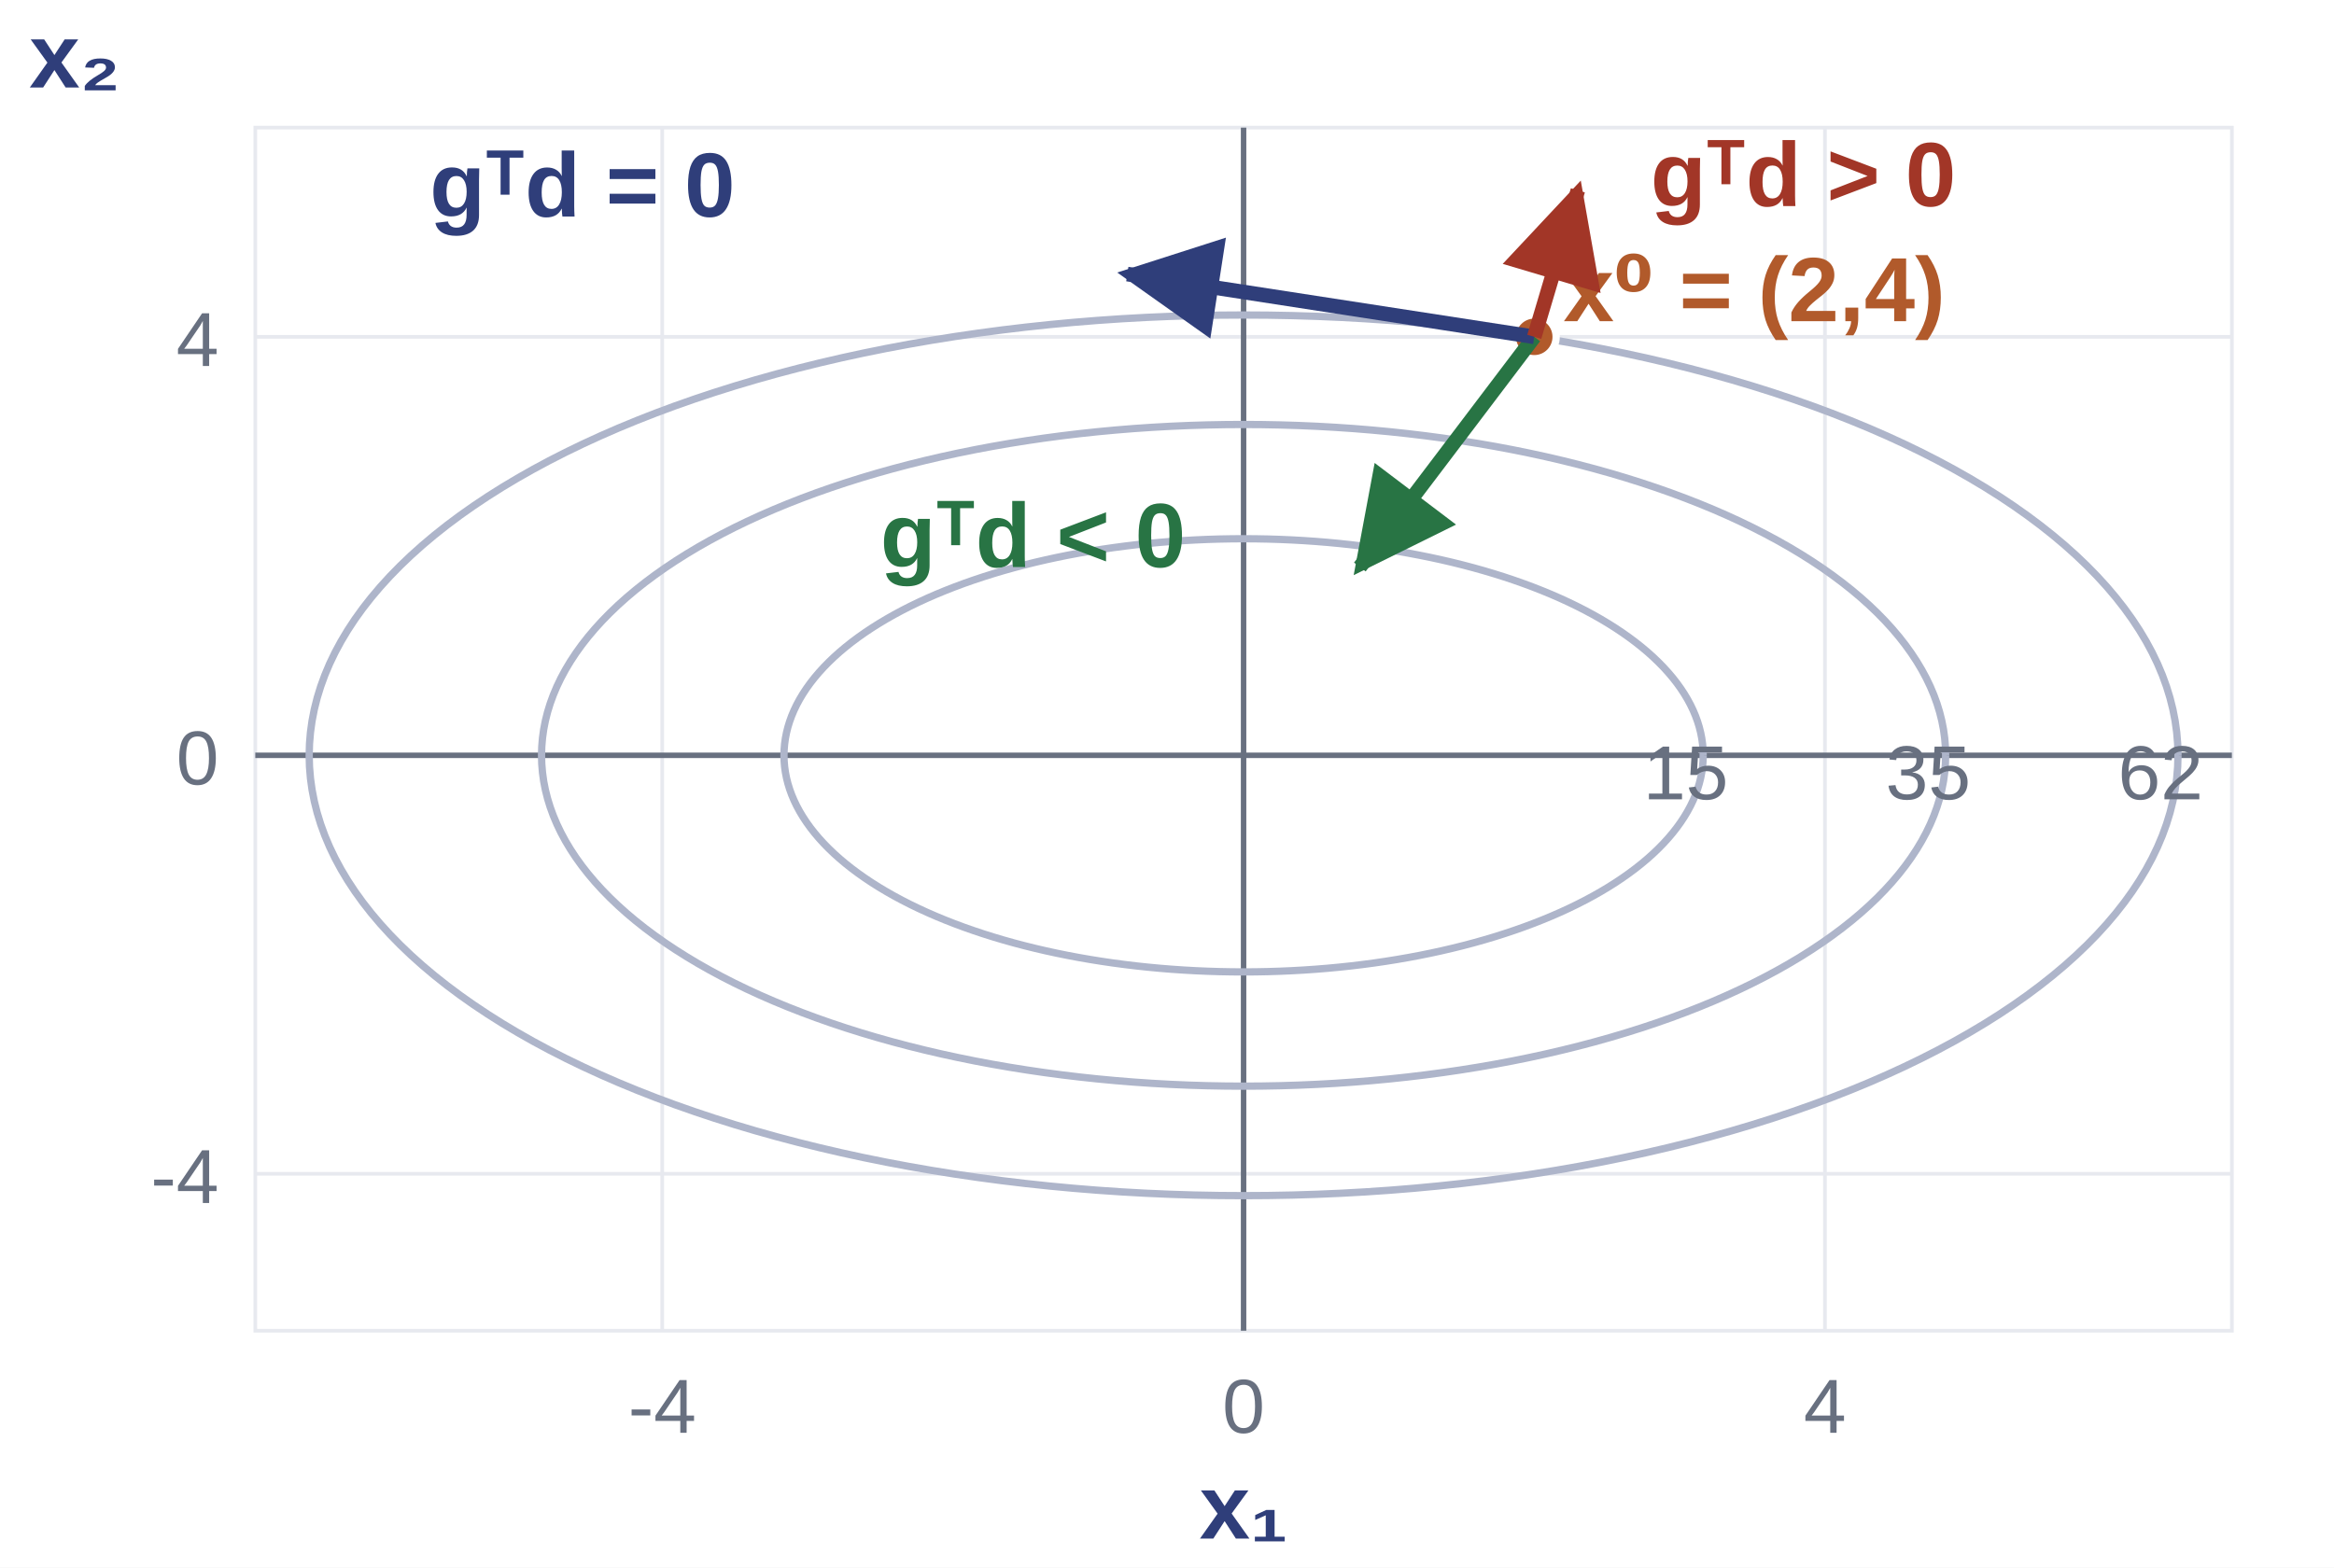
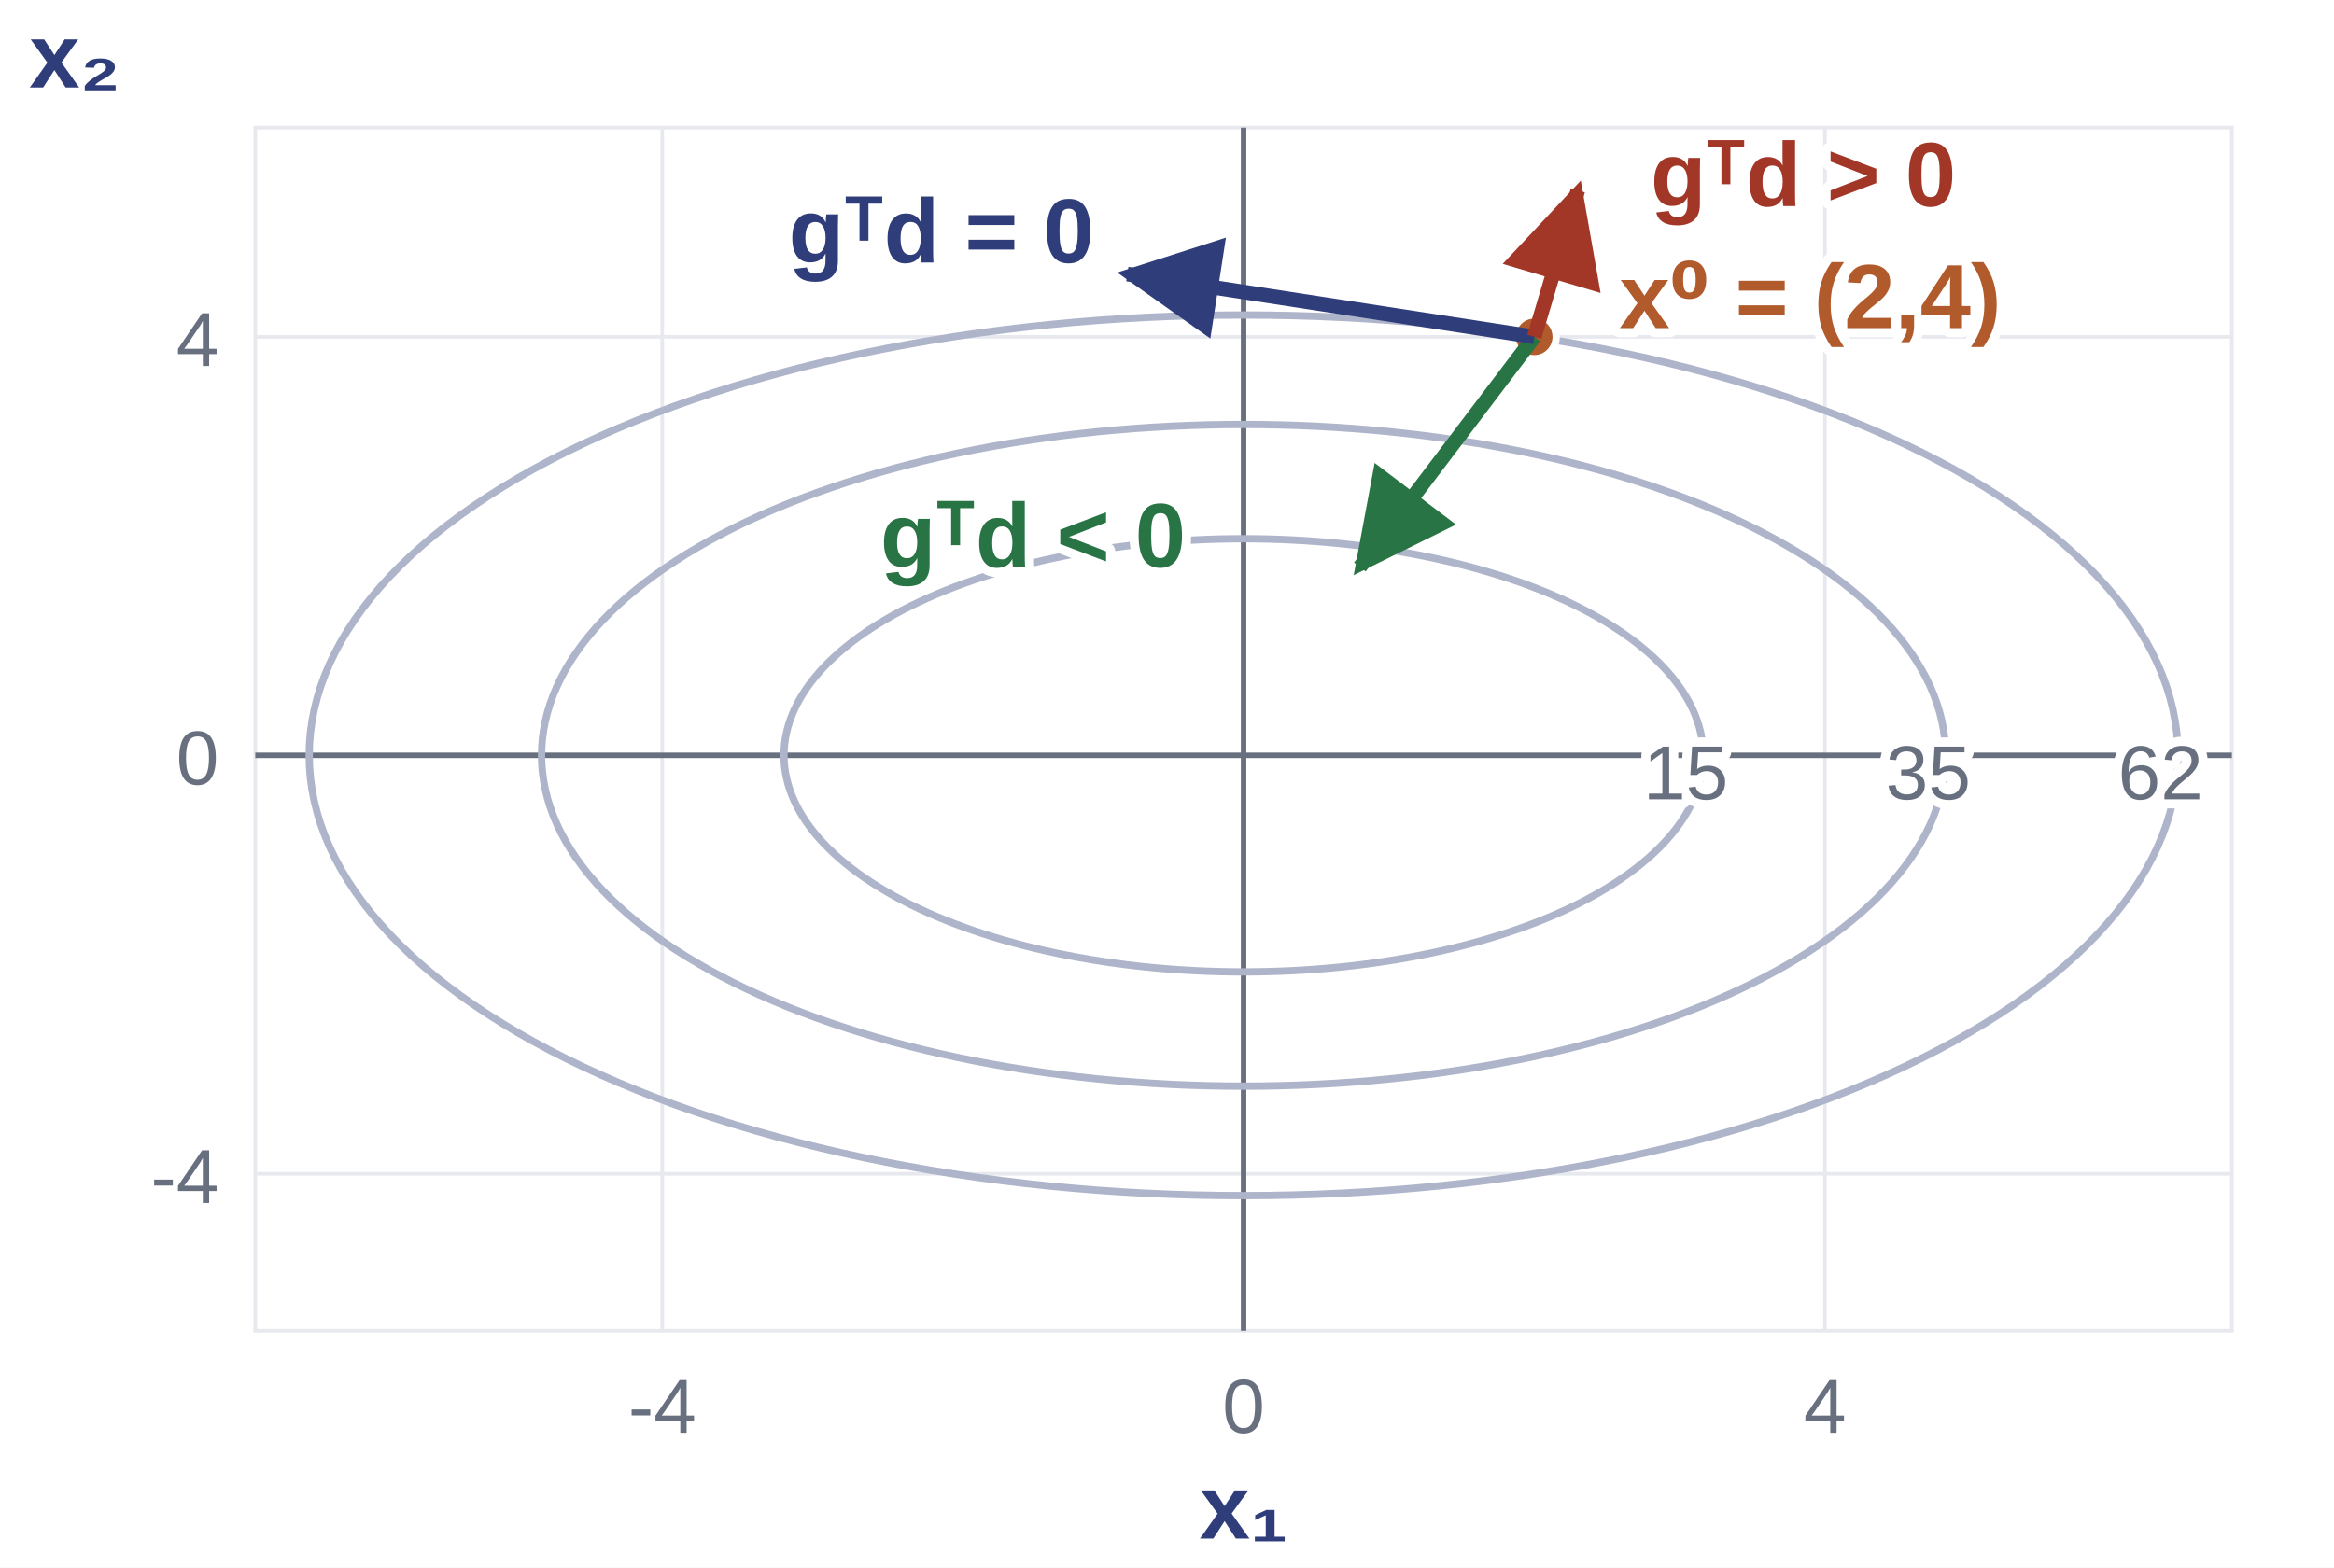
<svg xmlns="http://www.w3.org/2000/svg" viewBox="0 0 640 430" role="img" aria-labelledby="title desc">
  <defs>
    <clipPath id="plot-area">
      <rect x="70" y="35" width="542" height="330" />
    </clipPath>
    <marker id="arrow" viewBox="0 0 10 10" refX="9" refY="5" markerWidth="7" markerHeight="7" orient="auto-start-reverse">
      <path d="M0 0L10 5L0 10Z" fill="context-stroke" />
    </marker>
  </defs>
  <rect width="100%" height="100%" fill="white" />
-   <style>text{font-family:Arial,DejaVu Sans,sans-serif;font-size:24px;fill:#263044}.label{font-size:25px;font-weight:600}.small{font-size:21px}</style>
+   <style>text{font-family:Arial,DejaVu Sans,sans-serif;font-size:24px;fill:#263044}.label{font-size:25px;font-weight:600;paint-order:stroke;stroke:#fff;stroke-width:5px;stroke-linejoin:round}.small{font-size:21px;paint-order:stroke;stroke:#fff;stroke-width:5px;stroke-linejoin:round}</style>
  <rect x="70" y="35" width="542" height="330" fill="none" stroke="#e7e9ef" />
  <path d="M181.588,35V365" stroke="#e7e9ef" />
  <text x="181.59" y="393.00" text-anchor="middle" class="small" style="fill:#687080">-4</text>
  <path d="M341.0,35V365" stroke="#e7e9ef" />
  <text x="341.00" y="393.00" text-anchor="middle" class="small" style="fill:#687080">0</text>
  <path d="M500.412,35V365" stroke="#e7e9ef" />
  <text x="500.41" y="393.00" text-anchor="middle" class="small" style="fill:#687080">4</text>
  <path d="M70,321.957H612" stroke="#e7e9ef" />
  <text x="60.00" y="329.96" text-anchor="end" class="small" style="fill:#687080">-4</text>
  <path d="M70,207.174H612" stroke="#e7e9ef" />
  <text x="60.00" y="215.17" text-anchor="end" class="small" style="fill:#687080">0</text>
  <path d="M70,92.391H612" stroke="#e7e9ef" />
  <text x="60.00" y="100.39" text-anchor="end" class="small" style="fill:#687080">4</text>
  <path d="M341.000,365.000 L341.000,35.000" fill="none" stroke="#687080" stroke-width="1.5" clip-path="url(#plot-area)" />
  <path d="M70.000,207.174 L612.000,207.174" fill="none" stroke="#687080" stroke-width="1.5" clip-path="url(#plot-area)" />
  <text x="341.00" y="422.00" text-anchor="middle" class="label" style="fill:#2f3e7a">x₁</text>
  <text x="8.00" y="24.00" text-anchor="start" class="label" style="fill:#2f3e7a">x₂</text>
  <path d="M467.026,207.174 L466.983,205.619 L466.853,204.065 L466.638,202.513 L466.336,200.964 L465.948,199.420 L465.474,197.881 L464.916,196.348 L464.272,194.823 L463.544,193.306 L462.732,191.799 L461.836,190.302 L460.858,188.817 L459.797,187.344 L458.655,185.885 L457.433,184.440 L456.131,183.011 L454.749,181.599 L453.290,180.204 L451.754,178.828 L450.142,177.471 L448.455,176.135 L446.694,174.819 L444.861,173.526 L442.957,172.256 L440.983,171.010 L438.941,169.789 L436.831,168.593 L434.656,167.424 L432.416,166.282 L430.114,165.168 L427.751,164.083 L425.328,163.027 L422.847,162.002 L420.311,161.007 L417.720,160.044 L415.076,159.114 L412.382,158.216 L409.639,157.352 L406.848,156.522 L404.013,155.727 L401.134,154.967 L398.215,154.243 L395.256,153.555 L392.259,152.904 L389.228,152.290 L386.164,151.714 L383.068,151.176 L379.944,150.676 L376.793,150.215 L373.618,149.792 L370.420,149.410 L367.202,149.066 L363.966,148.763 L360.715,148.500 L357.450,148.276 L354.173,148.094 L350.888,147.951 L347.596,147.850 L344.299,147.789 L341.000,147.768 L337.701,147.789 L334.404,147.850 L331.112,147.951 L327.827,148.094 L324.550,148.276 L321.285,148.500 L318.034,148.763 L314.798,149.066 L311.580,149.410 L308.382,149.792 L305.207,150.215 L302.056,150.676 L298.932,151.176 L295.836,151.714 L292.772,152.290 L289.741,152.904 L286.744,153.555 L283.785,154.243 L280.866,154.967 L277.987,155.727 L275.152,156.522 L272.361,157.352 L269.618,158.216 L266.924,159.114 L264.280,160.044 L261.689,161.007 L259.153,162.002 L256.672,163.027 L254.249,164.083 L251.886,165.168 L249.584,166.282 L247.344,167.424 L245.169,168.593 L243.059,169.789 L241.017,171.010 L239.043,172.256 L237.139,173.526 L235.306,174.819 L233.545,176.135 L231.858,177.471 L230.246,178.828 L228.710,180.204 L227.251,181.599 L225.869,183.011 L224.567,184.440 L223.345,185.885 L222.203,187.344 L221.142,188.817 L220.164,190.302 L219.268,191.799 L218.456,193.306 L217.728,194.823 L217.084,196.348 L216.526,197.881 L216.052,199.420 L215.664,200.964 L215.362,202.513 L215.147,204.065 L215.017,205.619 L214.974,207.174 L215.017,208.729 L215.147,210.283 L215.362,211.835 L215.664,213.383 L216.052,214.928 L216.526,216.467 L217.084,218.000 L217.728,219.525 L218.456,221.042 L219.268,222.549 L220.164,224.046 L221.142,225.531 L222.203,227.004 L223.345,228.463 L224.567,229.907 L225.869,231.336 L227.251,232.749 L228.710,234.144 L230.246,235.520 L231.858,236.877 L233.545,238.213 L235.306,239.529 L237.139,240.822 L239.043,242.092 L241.017,243.338 L243.059,244.559 L245.169,245.755 L247.344,246.924 L249.584,248.066 L251.886,249.180 L254.249,250.265 L256.672,251.321 L259.153,252.346 L261.689,253.341 L264.280,254.304 L266.924,255.234 L269.618,256.132 L272.361,256.996 L275.152,257.826 L277.987,258.621 L280.866,259.381 L283.785,260.105 L286.744,260.793 L289.741,261.444 L292.772,262.058 L295.836,262.634 L298.932,263.172 L302.056,263.672 L305.207,264.133 L308.382,264.555 L311.580,264.938 L314.798,265.281 L318.034,265.585 L321.285,265.848 L324.550,266.071 L327.827,266.254 L331.112,266.396 L334.404,266.498 L337.701,266.559 L341.000,266.580 L344.299,266.559 L347.596,266.498 L350.888,266.396 L354.173,266.254 L357.450,266.071 L360.715,265.848 L363.966,265.585 L367.202,265.281 L370.420,264.938 L373.618,264.555 L376.793,264.133 L379.944,263.672 L383.068,263.172 L386.164,262.634 L389.228,262.058 L392.259,261.444 L395.256,260.793 L398.215,260.105 L401.134,259.381 L404.013,258.621 L406.848,257.826 L409.639,256.996 L412.382,256.132 L415.076,255.234 L417.720,254.304 L420.311,253.341 L422.847,252.346 L425.328,251.321 L427.751,250.265 L430.114,249.180 L432.416,248.066 L434.656,246.924 L436.831,245.755 L438.941,244.559 L440.983,243.338 L442.957,242.092 L444.861,240.822 L446.694,239.529 L448.455,238.213 L450.142,236.877 L451.754,235.520 L453.290,234.144 L454.749,232.749 L456.131,231.336 L457.433,229.907 L458.655,228.463 L459.797,227.004 L460.858,225.531 L461.836,224.046 L462.732,222.549 L463.544,221.042 L464.272,219.525 L464.916,218.000 L465.474,216.467 L465.948,214.928 L466.336,213.383 L466.638,211.835 L466.853,210.283 L466.983,208.729 L467.026,207.174" fill="none" stroke="#aeb5ca" stroke-width="2" clip-path="url(#plot-area)" />
  <path d="M533.508,207.174 L533.442,204.799 L533.244,202.425 L532.915,200.054 L532.453,197.689 L531.861,195.329 L531.138,192.978 L530.284,190.637 L529.301,188.307 L528.189,185.990 L526.948,183.688 L525.580,181.401 L524.086,179.133 L522.466,176.883 L520.722,174.654 L518.854,172.448 L516.865,170.265 L514.755,168.108 L512.526,165.977 L510.179,163.875 L507.717,161.802 L505.140,159.761 L502.451,157.751 L499.651,155.776 L496.742,153.836 L493.727,151.933 L490.607,150.067 L487.384,148.241 L484.061,146.455 L480.640,144.710 L477.124,143.008 L473.514,141.351 L469.813,139.738 L466.024,138.172 L462.149,136.653 L458.191,135.182 L454.153,133.761 L450.038,132.390 L445.847,131.070 L441.585,129.802 L437.254,128.588 L432.857,127.427 L428.397,126.321 L423.877,125.270 L419.300,124.275 L414.670,123.338 L409.989,122.457 L405.260,121.635 L400.488,120.872 L395.675,120.167 L390.825,119.522 L385.940,118.938 L381.025,118.413 L376.082,117.950 L371.115,117.547 L366.127,117.207 L361.123,116.927 L356.104,116.710 L351.075,116.555 L346.039,116.461 L341.000,116.430 L335.961,116.461 L330.925,116.555 L325.896,116.710 L320.877,116.927 L315.873,117.207 L310.885,117.547 L305.918,117.950 L300.975,118.413 L296.060,118.938 L291.175,119.522 L286.325,120.167 L281.512,120.872 L276.740,121.635 L272.011,122.457 L267.330,123.338 L262.700,124.275 L258.123,125.270 L253.603,126.321 L249.143,127.427 L244.746,128.588 L240.415,129.802 L236.153,131.070 L231.962,132.390 L227.847,133.761 L223.809,135.182 L219.851,136.653 L215.976,138.172 L212.187,139.738 L208.486,141.351 L204.876,143.008 L201.360,144.710 L197.939,146.455 L194.616,148.241 L191.393,150.067 L188.273,151.933 L185.258,153.836 L182.349,155.776 L179.549,157.751 L176.860,159.761 L174.283,161.802 L171.821,163.875 L169.474,165.977 L167.245,168.108 L165.135,170.265 L163.146,172.448 L161.278,174.654 L159.534,176.883 L157.914,179.133 L156.420,181.401 L155.052,183.688 L153.811,185.990 L152.699,188.307 L151.716,190.637 L150.862,192.978 L150.139,195.329 L149.547,197.689 L149.085,200.054 L148.756,202.425 L148.558,204.799 L148.492,207.174 L148.558,209.549 L148.756,211.923 L149.085,214.294 L149.547,216.659 L150.139,219.018 L150.862,221.369 L151.716,223.711 L152.699,226.041 L153.811,228.358 L155.052,230.660 L156.420,232.946 L157.914,235.215 L159.534,237.465 L161.278,239.694 L163.146,241.900 L165.135,244.083 L167.245,246.240 L169.474,248.371 L171.821,250.473 L174.283,252.546 L176.860,254.587 L179.549,256.596 L182.349,258.572 L185.258,260.512 L188.273,262.415 L191.393,264.281 L194.616,266.107 L197.939,267.893 L201.360,269.638 L204.876,271.339 L208.486,272.997 L212.187,274.610 L215.976,276.176 L219.851,277.695 L223.809,279.166 L227.847,280.587 L231.962,281.958 L236.153,283.278 L240.415,284.546 L244.746,285.760 L249.143,286.921 L253.603,288.027 L258.123,289.078 L262.700,290.072 L267.330,291.010 L272.011,291.890 L276.740,292.713 L281.512,293.476 L286.325,294.181 L291.175,294.826 L296.060,295.410 L300.975,295.935 L305.918,296.398 L310.885,296.800 L315.873,297.141 L320.877,297.420 L325.896,297.638 L330.925,297.793 L335.961,297.886 L341.000,297.918 L346.039,297.886 L351.075,297.793 L356.104,297.638 L361.123,297.420 L366.127,297.141 L371.115,296.800 L376.082,296.398 L381.025,295.935 L385.940,295.410 L390.825,294.826 L395.675,294.181 L400.488,293.476 L405.260,292.713 L409.989,291.890 L414.670,291.010 L419.300,290.072 L423.877,289.078 L428.397,288.027 L432.857,286.921 L437.254,285.760 L441.585,284.546 L445.847,283.278 L450.038,281.958 L454.153,280.587 L458.191,279.166 L462.149,277.695 L466.024,276.176 L469.813,274.610 L473.514,272.997 L477.124,271.339 L480.640,269.638 L484.061,267.893 L487.384,266.107 L490.607,264.281 L493.727,262.415 L496.742,260.512 L499.651,258.572 L502.451,256.596 L505.140,254.587 L507.717,252.546 L510.179,250.473 L512.526,248.371 L514.755,246.240 L516.865,244.083 L518.854,241.900 L520.722,239.694 L522.466,237.465 L524.086,235.215 L525.580,232.946 L526.948,230.660 L528.189,228.358 L529.301,226.041 L530.284,223.711 L531.138,221.369 L531.861,219.018 L532.453,216.659 L532.915,214.294 L533.244,211.923 L533.442,209.549 L533.508,207.174" fill="none" stroke="#aeb5ca" stroke-width="2" clip-path="url(#plot-area)" />
  <path d="M597.219,207.174 L597.131,204.012 L596.867,200.853 L596.429,197.698 L595.815,194.549 L595.027,191.410 L594.064,188.281 L592.928,185.164 L591.620,182.063 L590.139,178.979 L588.488,175.915 L586.667,172.872 L584.678,169.852 L582.522,166.858 L580.201,163.892 L577.715,160.955 L575.067,158.050 L572.259,155.179 L569.292,152.343 L566.169,149.545 L562.892,146.786 L559.462,144.069 L555.883,141.395 L552.156,138.766 L548.285,136.184 L544.272,133.651 L540.119,131.168 L535.830,128.737 L531.408,126.360 L526.854,124.038 L522.174,121.773 L517.369,119.567 L512.444,117.420 L507.401,115.336 L502.244,113.314 L496.976,111.356 L491.601,109.465 L486.124,107.640 L480.547,105.883 L474.874,104.196 L469.109,102.579 L463.257,101.035 L457.321,99.562 L451.305,98.164 L445.213,96.840 L439.051,95.592 L432.821,94.421 L426.528,93.326 L420.176,92.310 L413.770,91.372 L407.314,90.514 L400.813,89.736 L394.271,89.038 L387.692,88.421 L381.081,87.886 L374.443,87.432 L367.782,87.060 L361.103,86.771 L354.409,86.564 L347.707,86.440 L341.000,86.399 L334.293,86.440 L327.591,86.564 L320.897,86.771 L314.218,87.060 L307.557,87.432 L300.919,87.886 L294.308,88.421 L287.729,89.038 L281.187,89.736 L274.686,90.514 L268.230,91.372 L261.824,92.310 L255.472,93.326 L249.179,94.421 L242.949,95.592 L236.787,96.840 L230.695,98.164 L224.679,99.562 L218.743,101.035 L212.891,102.579 L207.126,104.196 L201.453,105.883 L195.876,107.640 L190.399,109.465 L185.024,111.356 L179.756,113.314 L174.599,115.336 L169.556,117.420 L164.631,119.567 L159.826,121.773 L155.146,124.038 L150.592,126.360 L146.170,128.737 L141.881,131.168 L137.728,133.651 L133.715,136.184 L129.844,138.766 L126.117,141.395 L122.538,144.069 L119.108,146.786 L115.831,149.545 L112.708,152.343 L109.741,155.179 L106.933,158.050 L104.285,160.955 L101.799,163.892 L99.478,166.858 L97.322,169.852 L95.333,172.872 L93.512,175.915 L91.861,178.979 L90.380,182.063 L89.072,185.164 L87.936,188.281 L86.973,191.410 L86.185,194.549 L85.571,197.698 L85.133,200.853 L84.869,204.012 L84.781,207.174 L84.869,210.335 L85.133,213.495 L85.571,216.650 L86.185,219.798 L86.973,222.938 L87.936,226.067 L89.072,229.183 L90.380,232.284 L91.861,235.368 L93.512,238.433 L95.333,241.476 L97.322,244.496 L99.478,247.490 L101.799,250.456 L104.285,253.393 L106.933,256.298 L109.741,259.169 L112.708,262.005 L115.831,264.803 L119.108,267.562 L122.538,270.279 L126.117,272.953 L129.844,275.582 L133.715,278.164 L137.728,280.697 L141.881,283.180 L146.170,285.611 L150.592,287.988 L155.146,290.310 L159.826,292.575 L164.631,294.781 L169.556,296.927 L174.599,299.012 L179.756,301.034 L185.024,302.991 L190.399,304.883 L195.876,306.708 L201.453,308.465 L207.126,310.152 L212.891,311.768 L218.743,313.313 L224.679,314.785 L230.695,316.184 L236.787,317.508 L242.949,318.756 L249.179,319.927 L255.472,321.022 L261.824,322.038 L268.230,322.976 L274.686,323.834 L281.187,324.612 L287.729,325.310 L294.308,325.927 L300.919,326.462 L307.557,326.916 L314.218,327.288 L320.897,327.577 L327.591,327.784 L334.293,327.908 L341.000,327.949 L347.707,327.908 L354.409,327.784 L361.103,327.577 L367.782,327.288 L374.443,326.916 L381.081,326.462 L387.692,325.927 L394.271,325.310 L400.813,324.612 L407.314,323.834 L413.770,322.976 L420.176,322.038 L426.528,321.022 L432.821,319.927 L439.051,318.756 L445.213,317.508 L451.305,316.184 L457.321,314.785 L463.257,313.313 L469.109,311.768 L474.874,310.152 L480.547,308.465 L486.124,306.708 L491.601,304.883 L496.976,302.991 L502.244,301.034 L507.401,299.012 L512.444,296.927 L517.369,294.781 L522.174,292.575 L526.854,290.310 L531.408,287.988 L535.830,285.611 L540.119,283.180 L544.272,280.697 L548.285,278.164 L552.156,275.582 L555.883,272.953 L559.462,270.279 L562.892,267.562 L566.169,264.803 L569.292,262.005 L572.259,259.169 L575.067,256.298 L577.715,253.393 L580.201,250.456 L582.522,247.490 L584.678,244.496 L586.667,241.476 L588.488,238.433 L590.139,235.368 L591.620,232.284 L592.928,229.183 L594.064,226.067 L595.027,222.938 L595.815,219.798 L596.429,216.650 L596.867,213.495 L597.131,210.335 L597.219,207.174" fill="none" stroke="#aeb5ca" stroke-width="2" clip-path="url(#plot-area)" />
  <text x="462.24" y="219.23" text-anchor="middle" class="small" style="fill:#687080">15</text>
  <text x="528.73" y="219.23" text-anchor="middle" class="small" style="fill:#687080">35</text>
  <text x="592.44" y="219.23" text-anchor="middle" class="small" style="fill:#687080">62</text>
  <circle cx="420.706" cy="92.391" r="6" fill="#b15a2b" stroke="white" stroke-width="2" />
-   <text x="428.68" y="88.09" text-anchor="start" class="label" style="fill:#b15a2b">x⁰ = (2,4)</text>
+   <text x="444.00" y="90.00" text-anchor="start" class="label" style="fill:#b15a2b">x⁰ = (2,4)</text>
  <path d="M420.706,92.391 L372.882,155.522" fill="none" stroke="#287444" stroke-width="4" clip-path="url(#plot-area)" marker-end="url(#arrow)" />
  <text x="241.37" y="155.52" text-anchor="start" class="label" style="fill:#287444">gᵀd &lt; 0</text>
  <path d="M420.706,92.391 L309.118,75.174" fill="none" stroke="#2f3e7a" stroke-width="4" clip-path="url(#plot-area)" marker-end="url(#arrow)" />
-   <text x="117.82" y="59.39" text-anchor="start" class="label" style="fill:#2f3e7a">gᵀd = 0</text>
+   <text x="300.00" y="72.00" text-anchor="end" class="label" style="fill:#2f3e7a">gᵀd = 0</text>
  <path d="M420.706,92.391 L432.662,52.217" fill="none" stroke="#a23627" stroke-width="4" clip-path="url(#plot-area)" marker-end="url(#arrow)" />
  <text x="452.59" y="56.52" text-anchor="start" class="label" style="fill:#a23627">gᵀd &gt; 0</text>
</svg>
